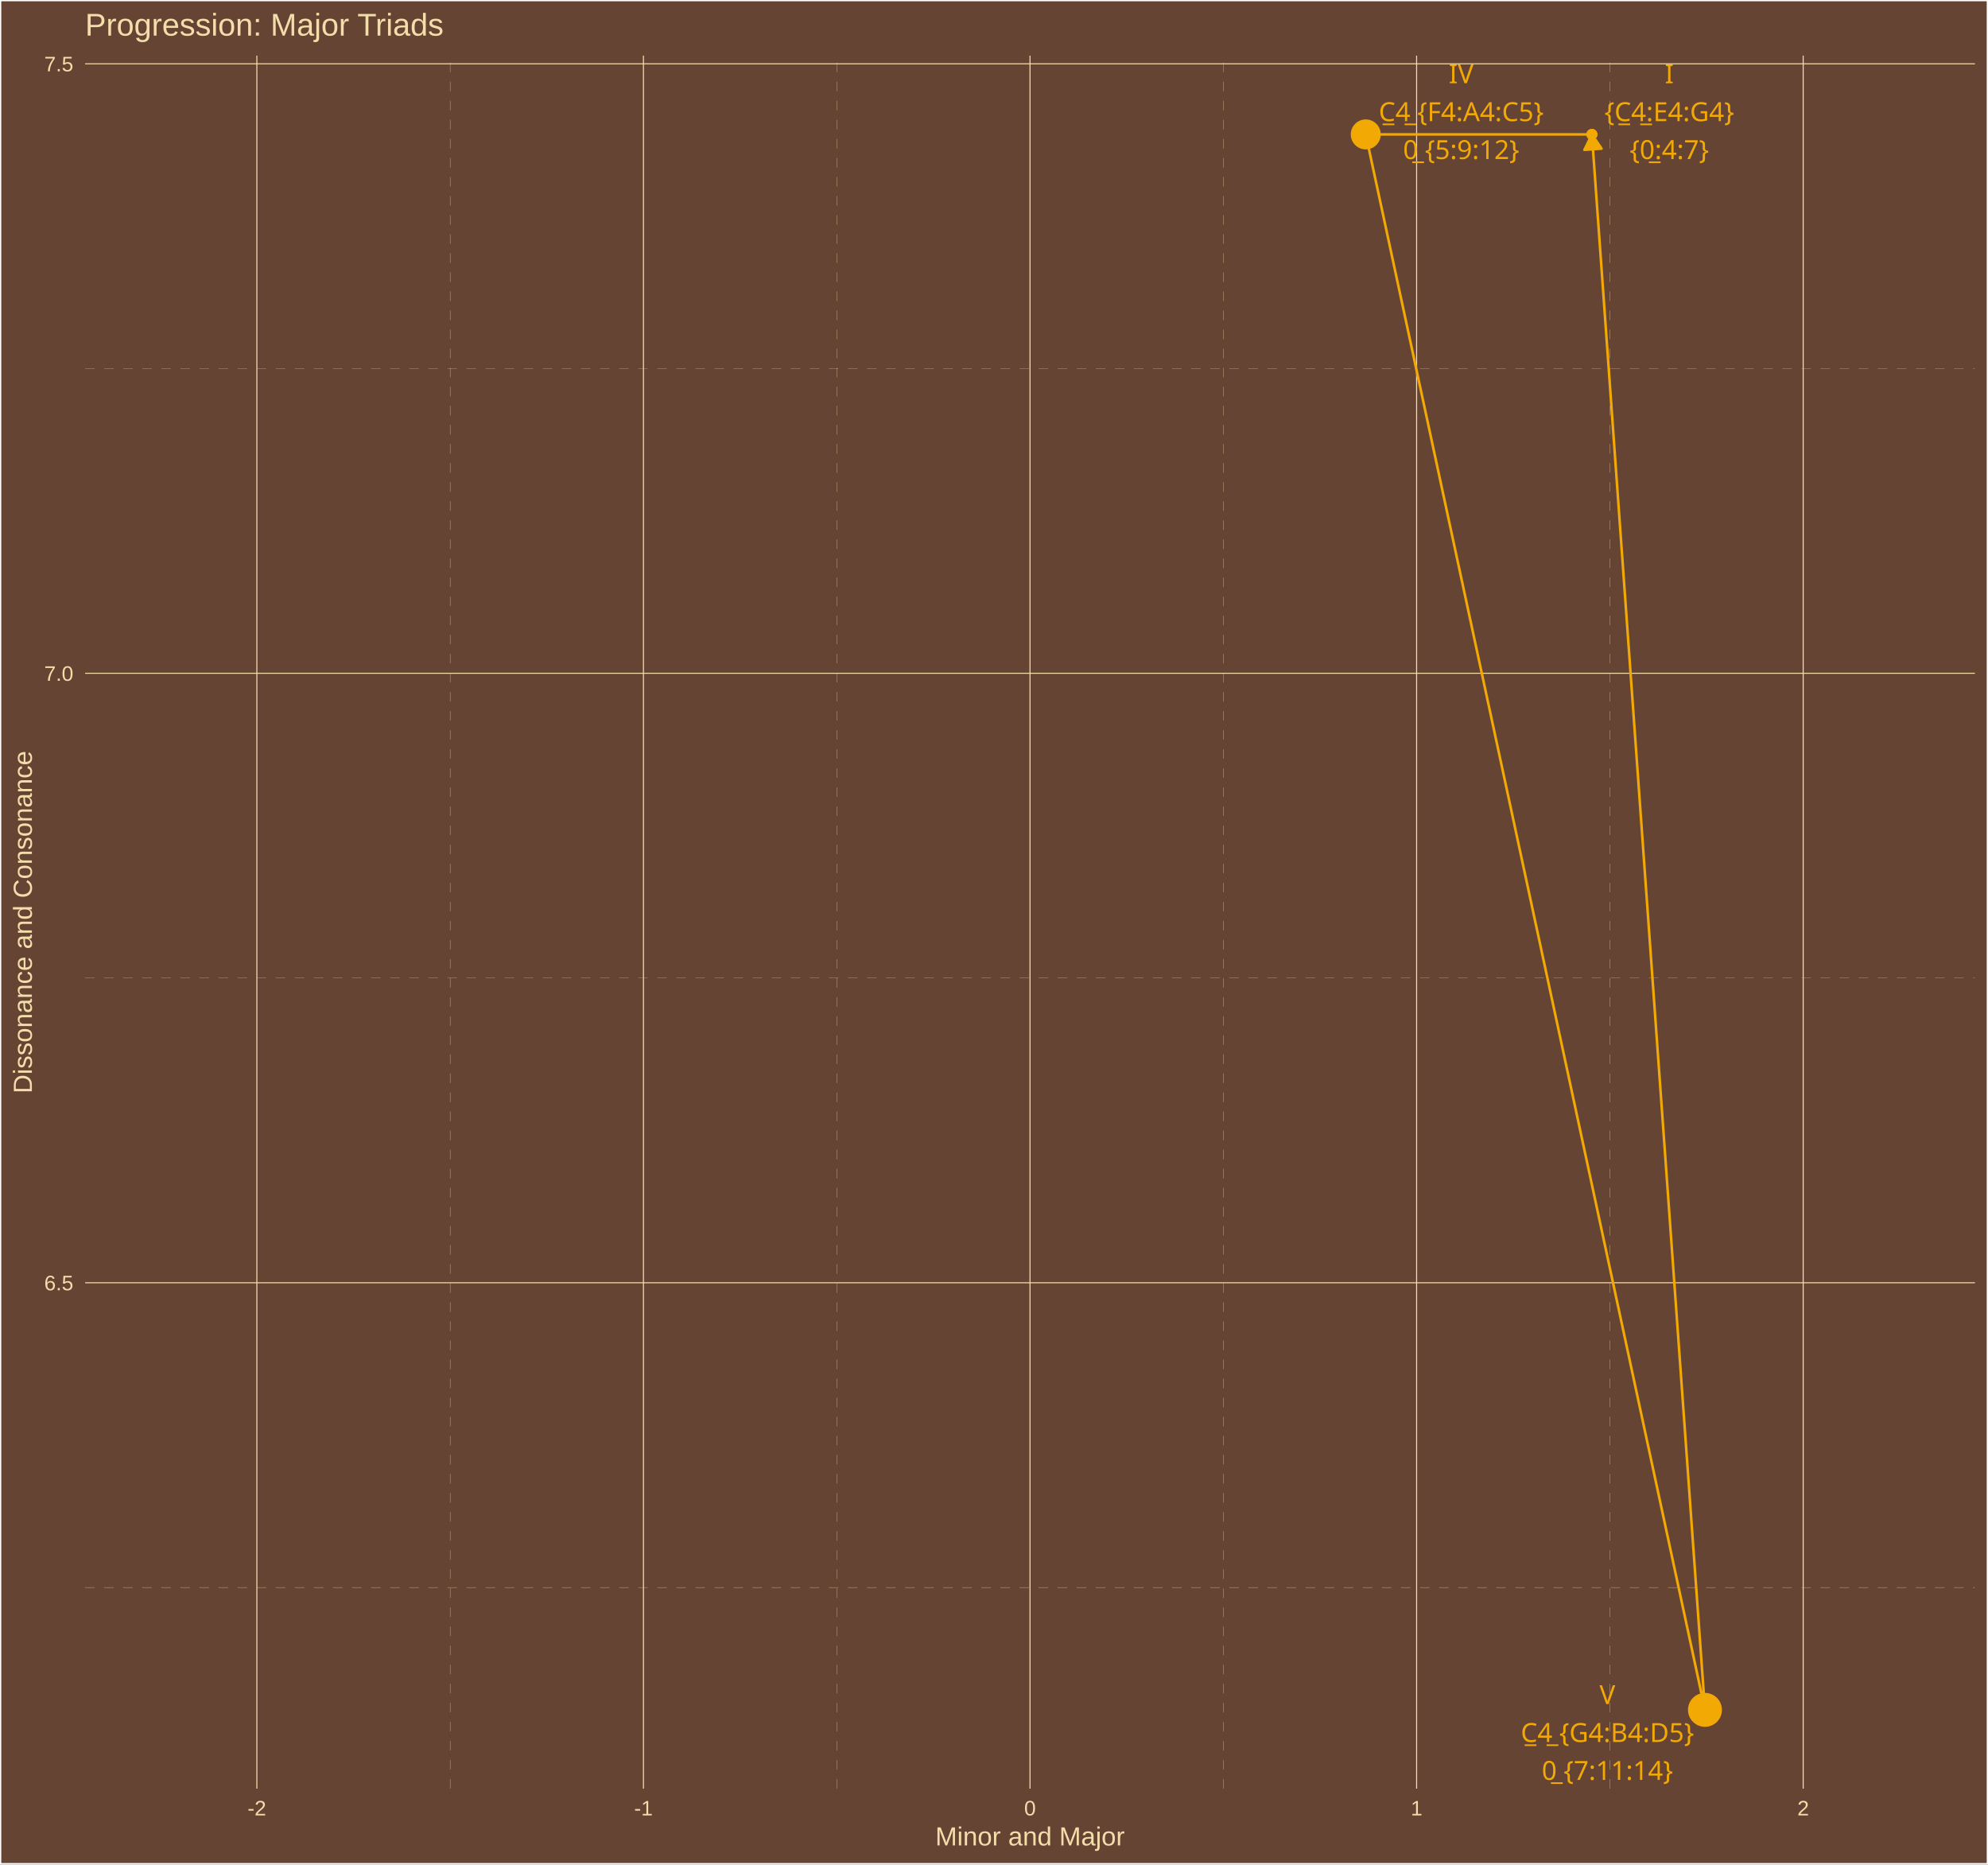
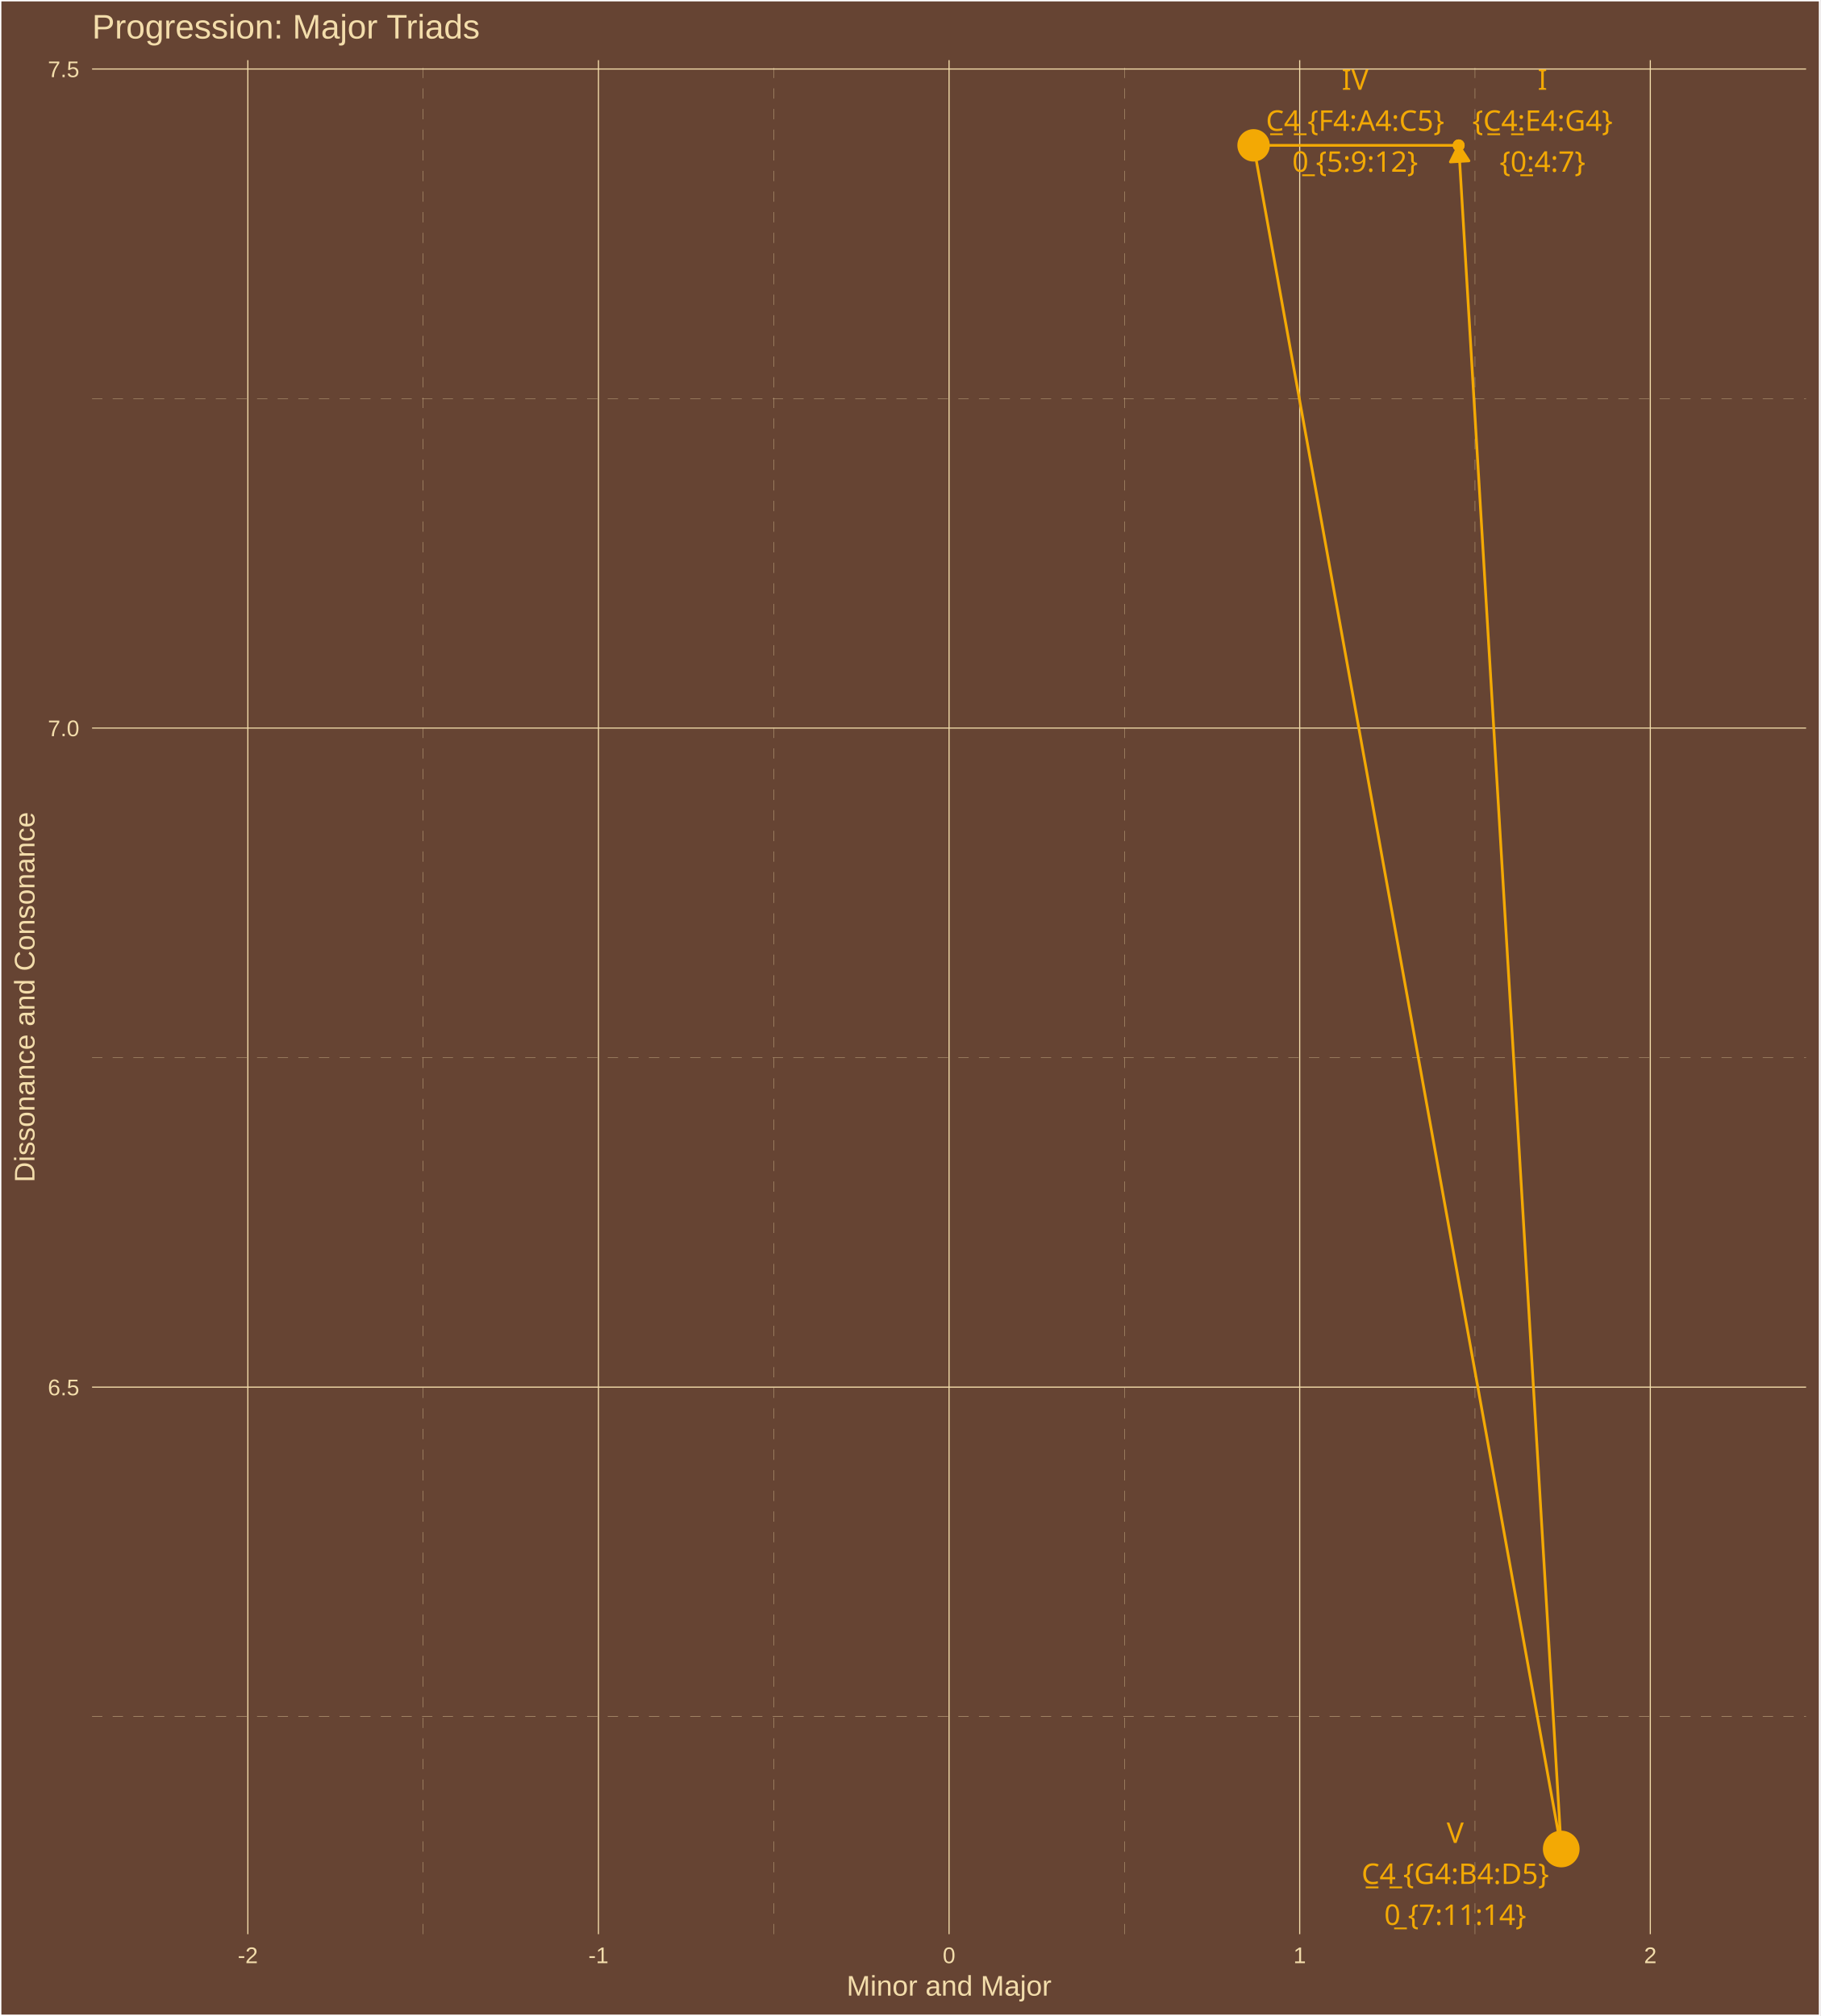
- <svg xmlns="http://www.w3.org/2000/svg" class="svglite" width="834.00pt" height="782.00pt" viewBox="0 0 834.00 782.00">
+ <svg xmlns="http://www.w3.org/2000/svg" class="svglite" width="706.00pt" height="782.00pt" viewBox="0 0 706.00 782.00">
  <defs>
    <style type="text/css">
    .svglite line, .svglite polyline, .svglite polygon, .svglite path, .svglite rect, .svglite circle {
      fill: none;
      stroke: #000000;
      stroke-linecap: round;
      stroke-linejoin: round;
      stroke-miterlimit: 10.00;
    }
    .svglite text {
      white-space: pre;
    }
  </style>
  </defs>
  <rect width="100%" height="100%" style="stroke: none; fill: #664433;" />
  <defs>
-     <clipPath id="cpMC4wMHw4MzQuMDB8MC4wMHw3ODIuMDA=">
-       <rect x="0.00" y="0.00" width="834.00" height="782.00" />
+     <clipPath id="cpMC4wMHw3MDYuMDB8MC4wMHw3ODIuMDA=">
+       <rect x="0.00" y="0.00" width="706.00" height="782.00" />
    </clipPath>
  </defs>
-   <g clip-path="url(#cpMC4wMHw4MzQuMDB8MC4wMHw3ODIuMDA=)">
-     <rect x="-0" y="0" width="834.00" height="782.00" style="stroke-width: 1.07; stroke: #FFFFFF; fill: #664433;" />
+   <g clip-path="url(#cpMC4wMHw3MDYuMDB8MC4wMHw3ODIuMDA=)">
+     <rect x="-0" y="0" width="706.00" height="782.00" style="stroke-width: 1.07; stroke: #FFFFFF; fill: #664433;" />
  </g>
  <defs>
-     <clipPath id="cpMzUuNzF8ODI4LjUyfDIzLjM0fDc1MC4yNw==">
-       <rect x="35.71" y="23.34" width="792.81" height="726.93" />
+     <clipPath id="cpMzUuNzF8NzAwLjUyfDIzLjM0fDc1MC4yNw==">
+       <rect x="35.71" y="23.34" width="664.81" height="726.93" />
    </clipPath>
  </defs>
-   <g clip-path="url(#cpMzUuNzF8ODI4LjUyfDIzLjM0fDc1MC4yNw==)">
-     <rect x="35.71" y="23.34" width="792.81" height="726.93" style="stroke-width: 1.07; stroke: none; fill: #664433;" />
-     <polyline points="35.71,665.89 828.52,665.89 " style="stroke-width: 0.11; stroke: #F3DDAB; stroke-dasharray: 4.00,4.00; stroke-linecap: butt;" />
-     <polyline points="35.71,410.24 828.52,410.24 " style="stroke-width: 0.11; stroke: #F3DDAB; stroke-dasharray: 4.00,4.00; stroke-linecap: butt;" />
-     <polyline points="35.71,154.59 828.52,154.59 " style="stroke-width: 0.11; stroke: #F3DDAB; stroke-dasharray: 4.00,4.00; stroke-linecap: butt;" />
-     <polyline points="188.85,750.27 188.85,23.34 " style="stroke-width: 0.11; stroke: #F3DDAB; stroke-dasharray: 4.00,4.00; stroke-linecap: butt;" />
-     <polyline points="351.03,750.27 351.03,23.34 " style="stroke-width: 0.11; stroke: #F3DDAB; stroke-dasharray: 4.00,4.00; stroke-linecap: butt;" />
-     <polyline points="513.20,750.27 513.20,23.34 " style="stroke-width: 0.11; stroke: #F3DDAB; stroke-dasharray: 4.00,4.00; stroke-linecap: butt;" />
-     <polyline points="675.38,750.27 675.38,23.34 " style="stroke-width: 0.11; stroke: #F3DDAB; stroke-dasharray: 4.00,4.00; stroke-linecap: butt;" />
-     <polyline points="35.71,538.07 828.52,538.07 " style="stroke-width: 0.43; stroke: #F3DDAB; stroke-linecap: butt;" />
-     <polyline points="35.71,282.42 828.52,282.42 " style="stroke-width: 0.43; stroke: #F3DDAB; stroke-linecap: butt;" />
-     <polyline points="35.71,26.77 828.52,26.77 " style="stroke-width: 0.43; stroke: #F3DDAB; stroke-linecap: butt;" />
-     <polyline points="107.76,750.27 107.76,23.34 " style="stroke-width: 0.43; stroke: #F3DDAB; stroke-linecap: butt;" />
-     <polyline points="269.94,750.27 269.94,23.34 " style="stroke-width: 0.43; stroke: #F3DDAB; stroke-linecap: butt;" />
-     <polyline points="432.11,750.27 432.11,23.34 " style="stroke-width: 0.43; stroke: #F3DDAB; stroke-linecap: butt;" />
-     <polyline points="594.29,750.27 594.29,23.34 " style="stroke-width: 0.43; stroke: #F3DDAB; stroke-linecap: butt;" />
-     <polyline points="756.47,750.27 756.47,23.34 " style="stroke-width: 0.43; stroke: #F3DDAB; stroke-linecap: butt;" />
-     <circle cx="667.83" cy="56.38" r="1.95" style="stroke-width: 0.71; stroke: #F3A904; fill: #F3A904;" />
-     <circle cx="572.96" cy="56.38" r="1.95" style="stroke-width: 0.71; stroke: #F3A904; fill: #F3A904;" />
-     <circle cx="715.26" cy="717.22" r="1.95" style="stroke-width: 0.71; stroke: #F3A904; fill: #F3A904;" />
-     <circle cx="667.83" cy="56.38" r="1.95" style="stroke-width: 0.71; stroke: #F3A904; fill: #F3A904;" />
-     <circle cx="667.83" cy="56.38" r="1.42" style="stroke-width: 0.71; stroke: #F3A904; fill: #F3A904;" />
-     <circle cx="572.96" cy="56.38" r="5.93" style="stroke-width: 0.71; stroke: #F3A904; fill: #F3A904;" />
-     <circle cx="715.26" cy="717.22" r="6.76" style="stroke-width: 0.71; stroke: #F3A904; fill: #F3A904;" />
-     <circle cx="667.83" cy="56.38" r="1.42" style="stroke-width: 0.71; stroke: #F3A904; fill: #F3A904;" />
-     <polyline points="667.83,56.38 572.96,56.38 715.26,717.22 667.83,56.38 " style="stroke-width: 1.07; stroke: #F3A904; stroke-linecap: butt;" />
-     <polygon points="671.87,62.34 667.83,56.38 664.68,62.86 " style="stroke-width: 1.07; stroke: #F3A904; stroke-linecap: butt; fill: #F3A904;" />
-     <text x="700.30" y="34.92" text-anchor="middle" style="font-size: 11.04px;fill: #F3A904; font-family: &quot;Arial Unicode MS&quot;;" textLength="3.07px" lengthAdjust="spacingAndGlyphs">I</text>
-     <text x="700.30" y="50.81" text-anchor="middle" style="font-size: 11.04px;fill: #F3A904; font-family: &quot;Arial Unicode MS&quot;;" textLength="55.81px" lengthAdjust="spacingAndGlyphs">{C̲4̲:E4:G4}</text>
-     <text x="700.30" y="66.71" text-anchor="middle" style="font-size: 11.04px;fill: #F3A904; font-family: &quot;Arial Unicode MS&quot;;" textLength="31.91px" lengthAdjust="spacingAndGlyphs">{0̲:4:7}</text>
-     <text x="612.99" y="34.91" text-anchor="middle" style="font-size: 11.04px;fill: #F3A904; font-family: &quot;Arial Unicode MS&quot;;" textLength="10.43px" lengthAdjust="spacingAndGlyphs">IV</text>
-     <text x="612.99" y="50.81" text-anchor="middle" style="font-size: 11.04px;fill: #F3A904; font-family: &quot;Arial Unicode MS&quot;;" textLength="71.14px" lengthAdjust="spacingAndGlyphs">C̲4̲ {F4:A4:C5}</text>
-     <text x="612.99" y="66.71" text-anchor="middle" style="font-size: 11.04px;fill: #F3A904; font-family: &quot;Arial Unicode MS&quot;;" textLength="47.25px" lengthAdjust="spacingAndGlyphs">0̲ {5:9:12}</text>
-     <text x="674.33" y="714.79" text-anchor="middle" style="font-size: 11.04px;fill: #F3A904; font-family: &quot;Arial Unicode MS&quot;;" textLength="7.36px" lengthAdjust="spacingAndGlyphs">V</text>
-     <text x="674.33" y="730.69" text-anchor="middle" style="font-size: 11.04px;fill: #F3A904; font-family: &quot;Arial Unicode MS&quot;;" textLength="72.98px" lengthAdjust="spacingAndGlyphs">C̲4̲ {G4:B4:D5}</text>
-     <text x="674.33" y="746.59" text-anchor="middle" style="font-size: 11.04px;fill: #F3A904; font-family: &quot;Arial Unicode MS&quot;;" textLength="53.38px" lengthAdjust="spacingAndGlyphs">0̲ {7:11:14}</text>
+   <g clip-path="url(#cpMzUuNzF8NzAwLjUyfDIzLjM0fDc1MC4yNw==)">
+     <rect x="35.71" y="23.34" width="664.81" height="726.93" style="stroke-width: 1.07; stroke: none; fill: #664433;" />
+     <polyline points="35.71,665.89 700.52,665.89 " style="stroke-width: 0.11; stroke: #F3DDAB; stroke-dasharray: 4.00,4.00; stroke-linecap: butt;" />
+     <polyline points="35.71,410.24 700.52,410.24 " style="stroke-width: 0.11; stroke: #F3DDAB; stroke-dasharray: 4.00,4.00; stroke-linecap: butt;" />
+     <polyline points="35.71,154.59 700.52,154.59 " style="stroke-width: 0.11; stroke: #F3DDAB; stroke-dasharray: 4.00,4.00; stroke-linecap: butt;" />
+     <polyline points="164.13,750.27 164.13,23.34 " style="stroke-width: 0.11; stroke: #F3DDAB; stroke-dasharray: 4.00,4.00; stroke-linecap: butt;" />
+     <polyline points="300.12,750.27 300.12,23.34 " style="stroke-width: 0.11; stroke: #F3DDAB; stroke-dasharray: 4.00,4.00; stroke-linecap: butt;" />
+     <polyline points="436.11,750.27 436.11,23.34 " style="stroke-width: 0.11; stroke: #F3DDAB; stroke-dasharray: 4.00,4.00; stroke-linecap: butt;" />
+     <polyline points="572.10,750.27 572.10,23.34 " style="stroke-width: 0.11; stroke: #F3DDAB; stroke-dasharray: 4.00,4.00; stroke-linecap: butt;" />
+     <polyline points="35.71,538.07 700.52,538.07 " style="stroke-width: 0.43; stroke: #F3DDAB; stroke-linecap: butt;" />
+     <polyline points="35.71,282.42 700.52,282.42 " style="stroke-width: 0.43; stroke: #F3DDAB; stroke-linecap: butt;" />
+     <polyline points="35.71,26.77 700.52,26.77 " style="stroke-width: 0.43; stroke: #F3DDAB; stroke-linecap: butt;" />
+     <polyline points="96.13,750.27 96.13,23.34 " style="stroke-width: 0.43; stroke: #F3DDAB; stroke-linecap: butt;" />
+     <polyline points="232.12,750.27 232.12,23.34 " style="stroke-width: 0.43; stroke: #F3DDAB; stroke-linecap: butt;" />
+     <polyline points="368.11,750.27 368.11,23.34 " style="stroke-width: 0.43; stroke: #F3DDAB; stroke-linecap: butt;" />
+     <polyline points="504.11,750.27 504.11,23.34 " style="stroke-width: 0.43; stroke: #F3DDAB; stroke-linecap: butt;" />
+     <polyline points="640.10,750.27 640.10,23.34 " style="stroke-width: 0.43; stroke: #F3DDAB; stroke-linecap: butt;" />
+     <circle cx="565.77" cy="56.38" r="1.95" style="stroke-width: 0.71; stroke: #F3A904; fill: #F3A904;" />
+     <circle cx="486.22" cy="56.38" r="1.95" style="stroke-width: 0.71; stroke: #F3A904; fill: #F3A904;" />
+     <circle cx="605.55" cy="717.22" r="1.95" style="stroke-width: 0.71; stroke: #F3A904; fill: #F3A904;" />
+     <circle cx="565.77" cy="56.38" r="1.95" style="stroke-width: 0.71; stroke: #F3A904; fill: #F3A904;" />
+     <circle cx="565.77" cy="56.38" r="1.42" style="stroke-width: 0.71; stroke: #F3A904; fill: #F3A904;" />
+     <circle cx="486.22" cy="56.38" r="5.93" style="stroke-width: 0.71; stroke: #F3A904; fill: #F3A904;" />
+     <circle cx="605.55" cy="717.22" r="6.76" style="stroke-width: 0.71; stroke: #F3A904; fill: #F3A904;" />
+     <circle cx="565.77" cy="56.38" r="1.42" style="stroke-width: 0.71; stroke: #F3A904; fill: #F3A904;" />
+     <polyline points="565.77,56.38 486.22,56.38 605.55,717.22 565.77,56.38 " style="stroke-width: 1.07; stroke: #F3A904; stroke-linecap: butt;" />
+     <polygon points="569.74,62.39 565.77,56.38 562.55,62.82 " style="stroke-width: 1.07; stroke: #F3A904; stroke-linecap: butt; fill: #F3A904;" />
+     <text x="598.28" y="34.83" text-anchor="middle" style="font-size: 11.04px;fill: #F3A904; font-family: &quot;Arial Unicode MS&quot;;" textLength="3.07px" lengthAdjust="spacingAndGlyphs">I</text>
+     <text x="598.28" y="50.73" text-anchor="middle" style="font-size: 11.04px;fill: #F3A904; font-family: &quot;Arial Unicode MS&quot;;" textLength="55.81px" lengthAdjust="spacingAndGlyphs">{C̲4̲:E4:G4}</text>
+     <text x="598.28" y="66.63" text-anchor="middle" style="font-size: 11.04px;fill: #F3A904; font-family: &quot;Arial Unicode MS&quot;;" textLength="31.91px" lengthAdjust="spacingAndGlyphs">{0̲:4:7}</text>
+     <text x="525.59" y="34.83" text-anchor="middle" style="font-size: 11.04px;fill: #F3A904; font-family: &quot;Arial Unicode MS&quot;;" textLength="10.43px" lengthAdjust="spacingAndGlyphs">IV</text>
+     <text x="525.59" y="50.73" text-anchor="middle" style="font-size: 11.04px;fill: #F3A904; font-family: &quot;Arial Unicode MS&quot;;" textLength="71.14px" lengthAdjust="spacingAndGlyphs">C̲4̲ {F4:A4:C5}</text>
+     <text x="525.59" y="66.63" text-anchor="middle" style="font-size: 11.04px;fill: #F3A904; font-family: &quot;Arial Unicode MS&quot;;" textLength="47.25px" lengthAdjust="spacingAndGlyphs">0̲ {5:9:12}</text>
+     <text x="564.43" y="714.87" text-anchor="middle" style="font-size: 11.04px;fill: #F3A904; font-family: &quot;Arial Unicode MS&quot;;" textLength="7.36px" lengthAdjust="spacingAndGlyphs">V</text>
+     <text x="564.43" y="730.77" text-anchor="middle" style="font-size: 11.04px;fill: #F3A904; font-family: &quot;Arial Unicode MS&quot;;" textLength="72.98px" lengthAdjust="spacingAndGlyphs">C̲4̲ {G4:B4:D5}</text>
+     <text x="564.43" y="746.67" text-anchor="middle" style="font-size: 11.04px;fill: #F3A904; font-family: &quot;Arial Unicode MS&quot;;" textLength="53.38px" lengthAdjust="spacingAndGlyphs">0̲ {7:11:14}</text>
  </g>
-   <g clip-path="url(#cpMC4wMHw4MzQuMDB8MC4wMHw3ODIuMDA=)">
+   <g clip-path="url(#cpMC4wMHw3MDYuMDB8MC4wMHw3ODIuMDA=)">
    <text x="30.78" y="541.22" text-anchor="end" style="font-size: 8.80px;fill: #F3DDAB; font-family: &quot;Arial&quot;;" textLength="12.23px" lengthAdjust="spacingAndGlyphs">6.5</text>
    <text x="30.78" y="285.57" text-anchor="end" style="font-size: 8.80px;fill: #F3DDAB; font-family: &quot;Arial&quot;;" textLength="12.23px" lengthAdjust="spacingAndGlyphs">7.0</text>
    <text x="30.78" y="29.92" text-anchor="end" style="font-size: 8.80px;fill: #F3DDAB; font-family: &quot;Arial&quot;;" textLength="12.23px" lengthAdjust="spacingAndGlyphs">7.5</text>
-     <text x="107.76" y="761.50" text-anchor="middle" style="font-size: 8.80px;fill: #F3DDAB; font-family: &quot;Arial&quot;;" textLength="7.83px" lengthAdjust="spacingAndGlyphs">-2</text>
-     <text x="269.94" y="761.50" text-anchor="middle" style="font-size: 8.80px;fill: #F3DDAB; font-family: &quot;Arial&quot;;" textLength="7.83px" lengthAdjust="spacingAndGlyphs">-1</text>
-     <text x="432.11" y="761.50" text-anchor="middle" style="font-size: 8.80px;fill: #F3DDAB; font-family: &quot;Arial&quot;;" textLength="4.90px" lengthAdjust="spacingAndGlyphs">0</text>
-     <text x="594.29" y="761.50" text-anchor="middle" style="font-size: 8.80px;fill: #F3DDAB; font-family: &quot;Arial&quot;;" textLength="4.90px" lengthAdjust="spacingAndGlyphs">1</text>
-     <text x="756.47" y="761.50" text-anchor="middle" style="font-size: 8.80px;fill: #F3DDAB; font-family: &quot;Arial&quot;;" textLength="4.90px" lengthAdjust="spacingAndGlyphs">2</text>
-     <text x="432.11" y="774.09" text-anchor="middle" style="font-size: 11.00px;fill: #F3DDAB; font-family: &quot;Arial&quot;;" textLength="79.49px" lengthAdjust="spacingAndGlyphs">Minor and Major</text>
+     <text x="96.13" y="761.50" text-anchor="middle" style="font-size: 8.80px;fill: #F3DDAB; font-family: &quot;Arial&quot;;" textLength="7.83px" lengthAdjust="spacingAndGlyphs">-2</text>
+     <text x="232.12" y="761.50" text-anchor="middle" style="font-size: 8.80px;fill: #F3DDAB; font-family: &quot;Arial&quot;;" textLength="7.83px" lengthAdjust="spacingAndGlyphs">-1</text>
+     <text x="368.11" y="761.50" text-anchor="middle" style="font-size: 8.80px;fill: #F3DDAB; font-family: &quot;Arial&quot;;" textLength="4.90px" lengthAdjust="spacingAndGlyphs">0</text>
+     <text x="504.11" y="761.50" text-anchor="middle" style="font-size: 8.80px;fill: #F3DDAB; font-family: &quot;Arial&quot;;" textLength="4.90px" lengthAdjust="spacingAndGlyphs">1</text>
+     <text x="640.10" y="761.50" text-anchor="middle" style="font-size: 8.80px;fill: #F3DDAB; font-family: &quot;Arial&quot;;" textLength="4.90px" lengthAdjust="spacingAndGlyphs">2</text>
+     <text x="368.11" y="774.09" text-anchor="middle" style="font-size: 11.00px;fill: #F3DDAB; font-family: &quot;Arial&quot;;" textLength="79.49px" lengthAdjust="spacingAndGlyphs">Minor and Major</text>
    <text transform="translate(13.37,386.80) rotate(-90)" text-anchor="middle" style="font-size: 11.00px;fill: #F3DDAB; font-family: &quot;Arial&quot;;" textLength="143.73px" lengthAdjust="spacingAndGlyphs">Dissonance and Consonance</text>
    <text x="35.71" y="14.94" style="font-size: 13.20px;fill: #F3DDAB; font-family: &quot;Arial&quot;;" textLength="151.01px" lengthAdjust="spacingAndGlyphs">Progression: Major Triads</text>
  </g>
</svg>
